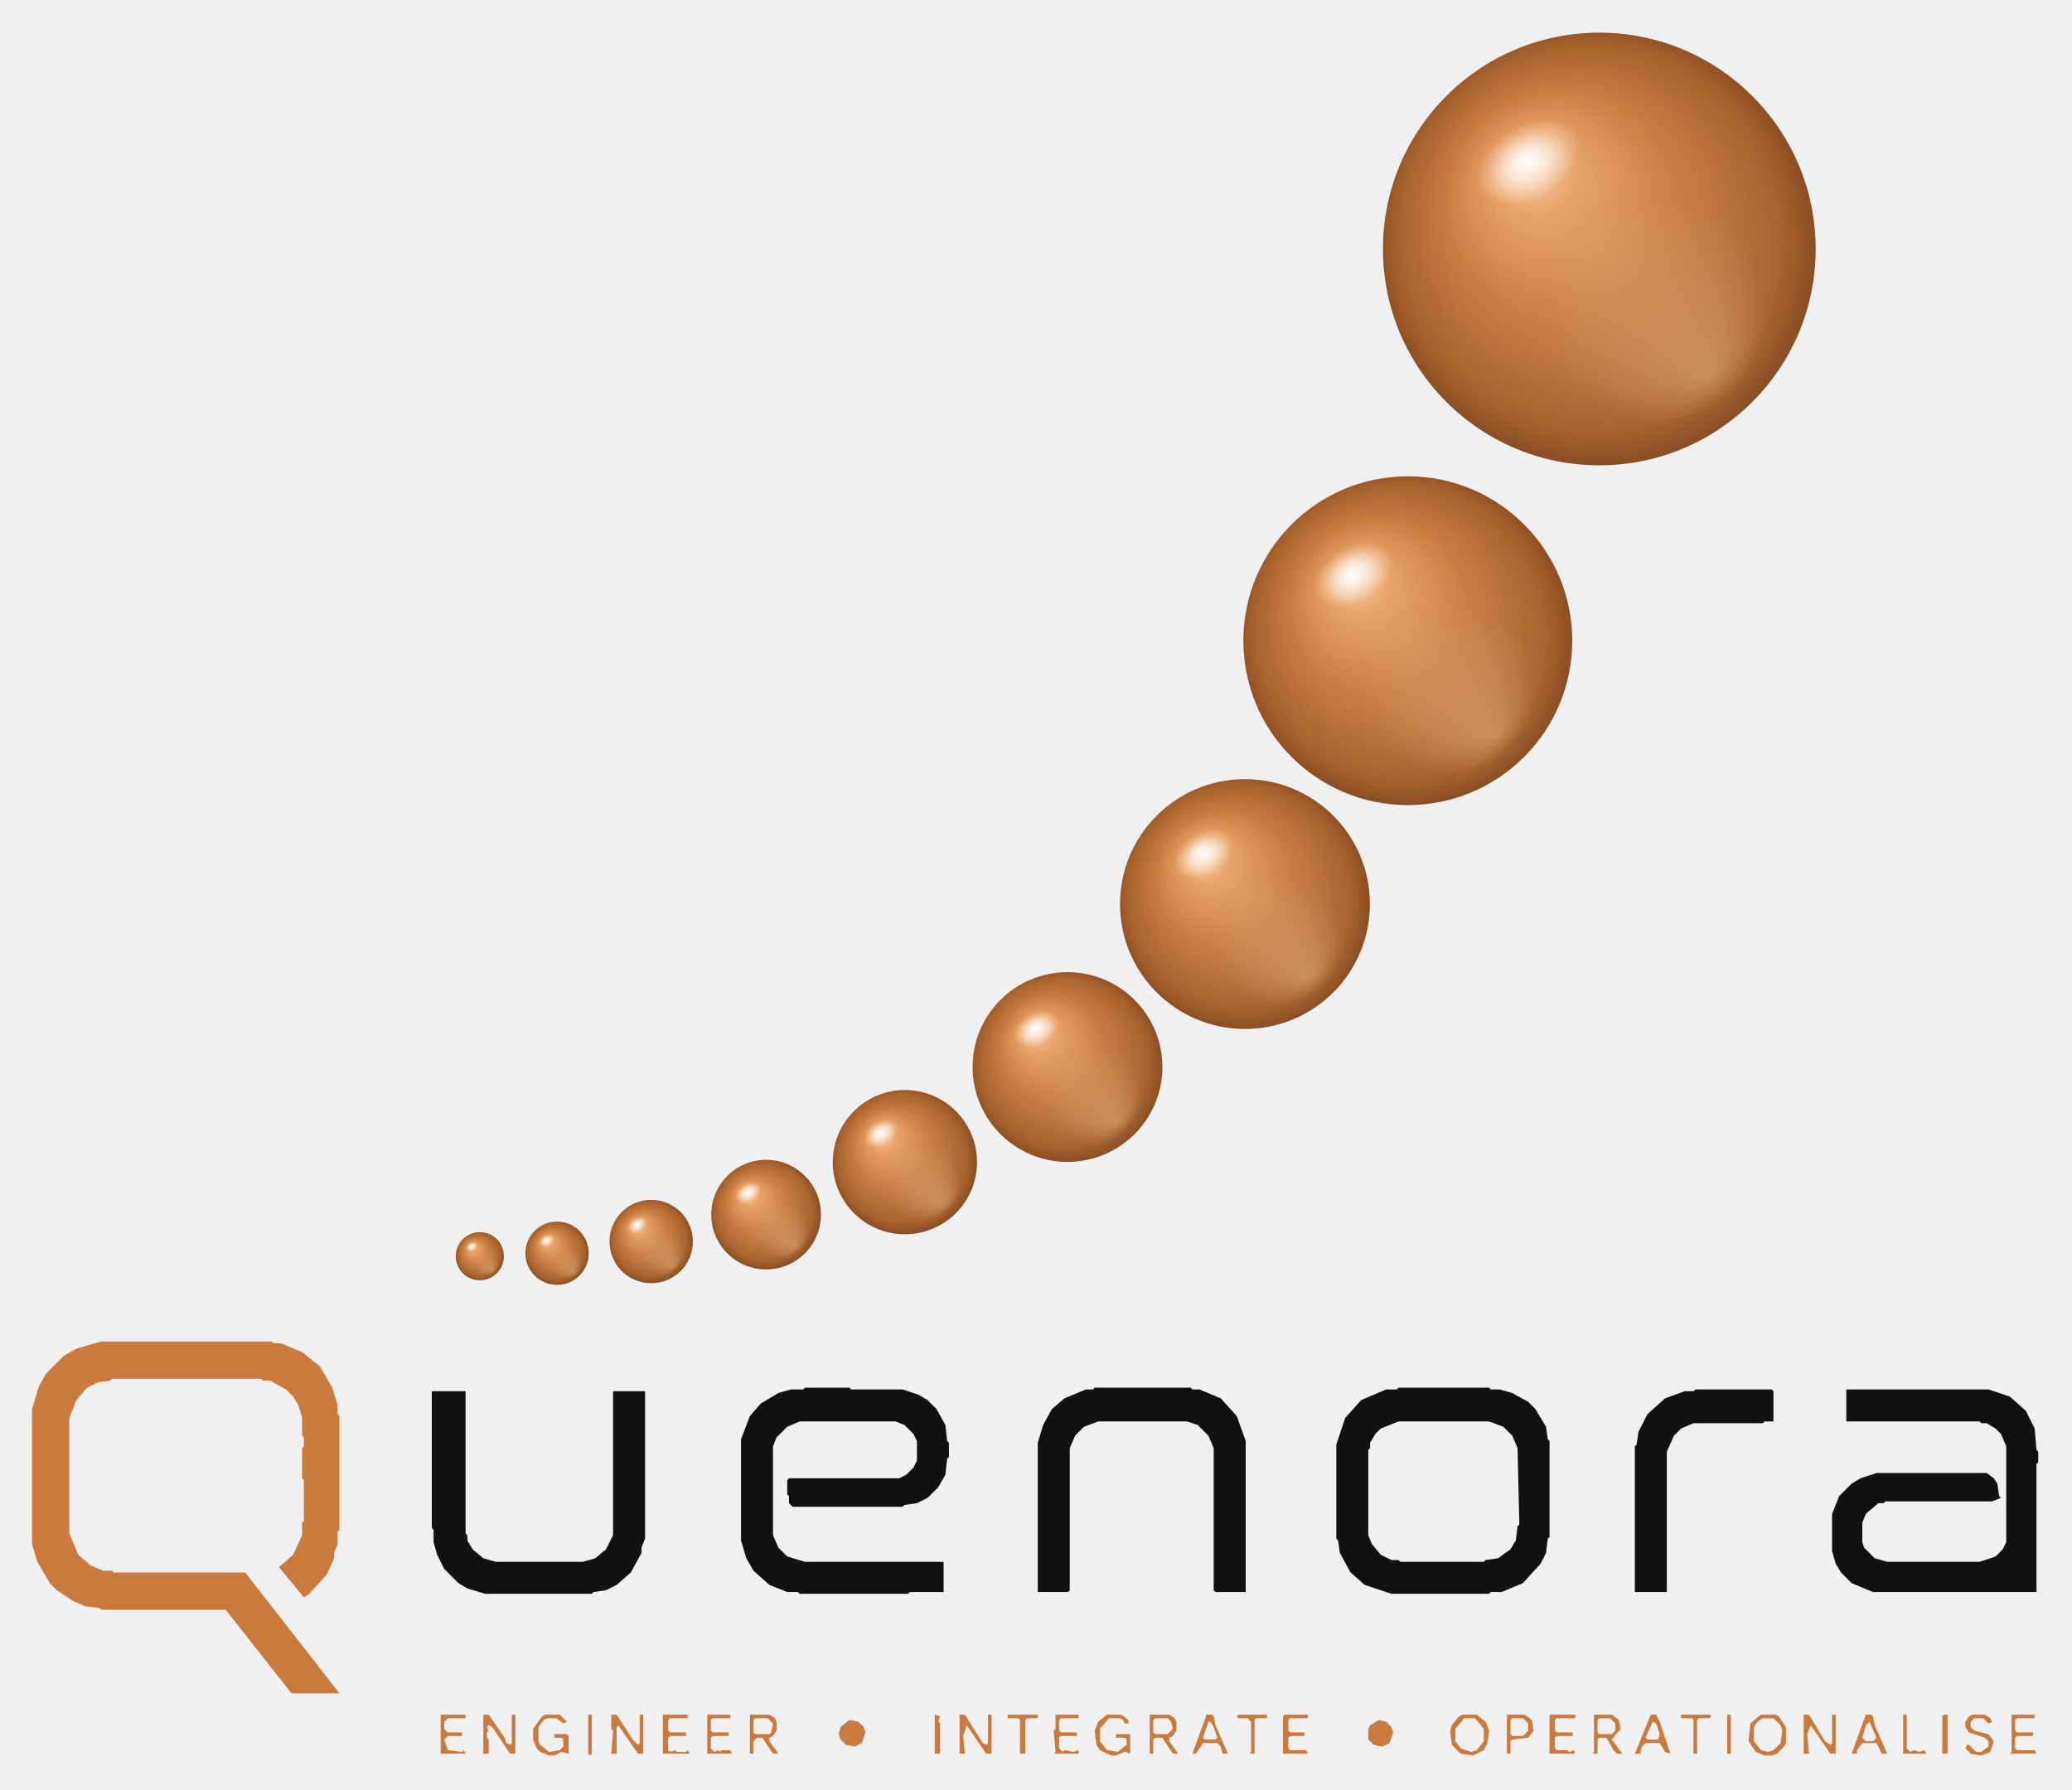
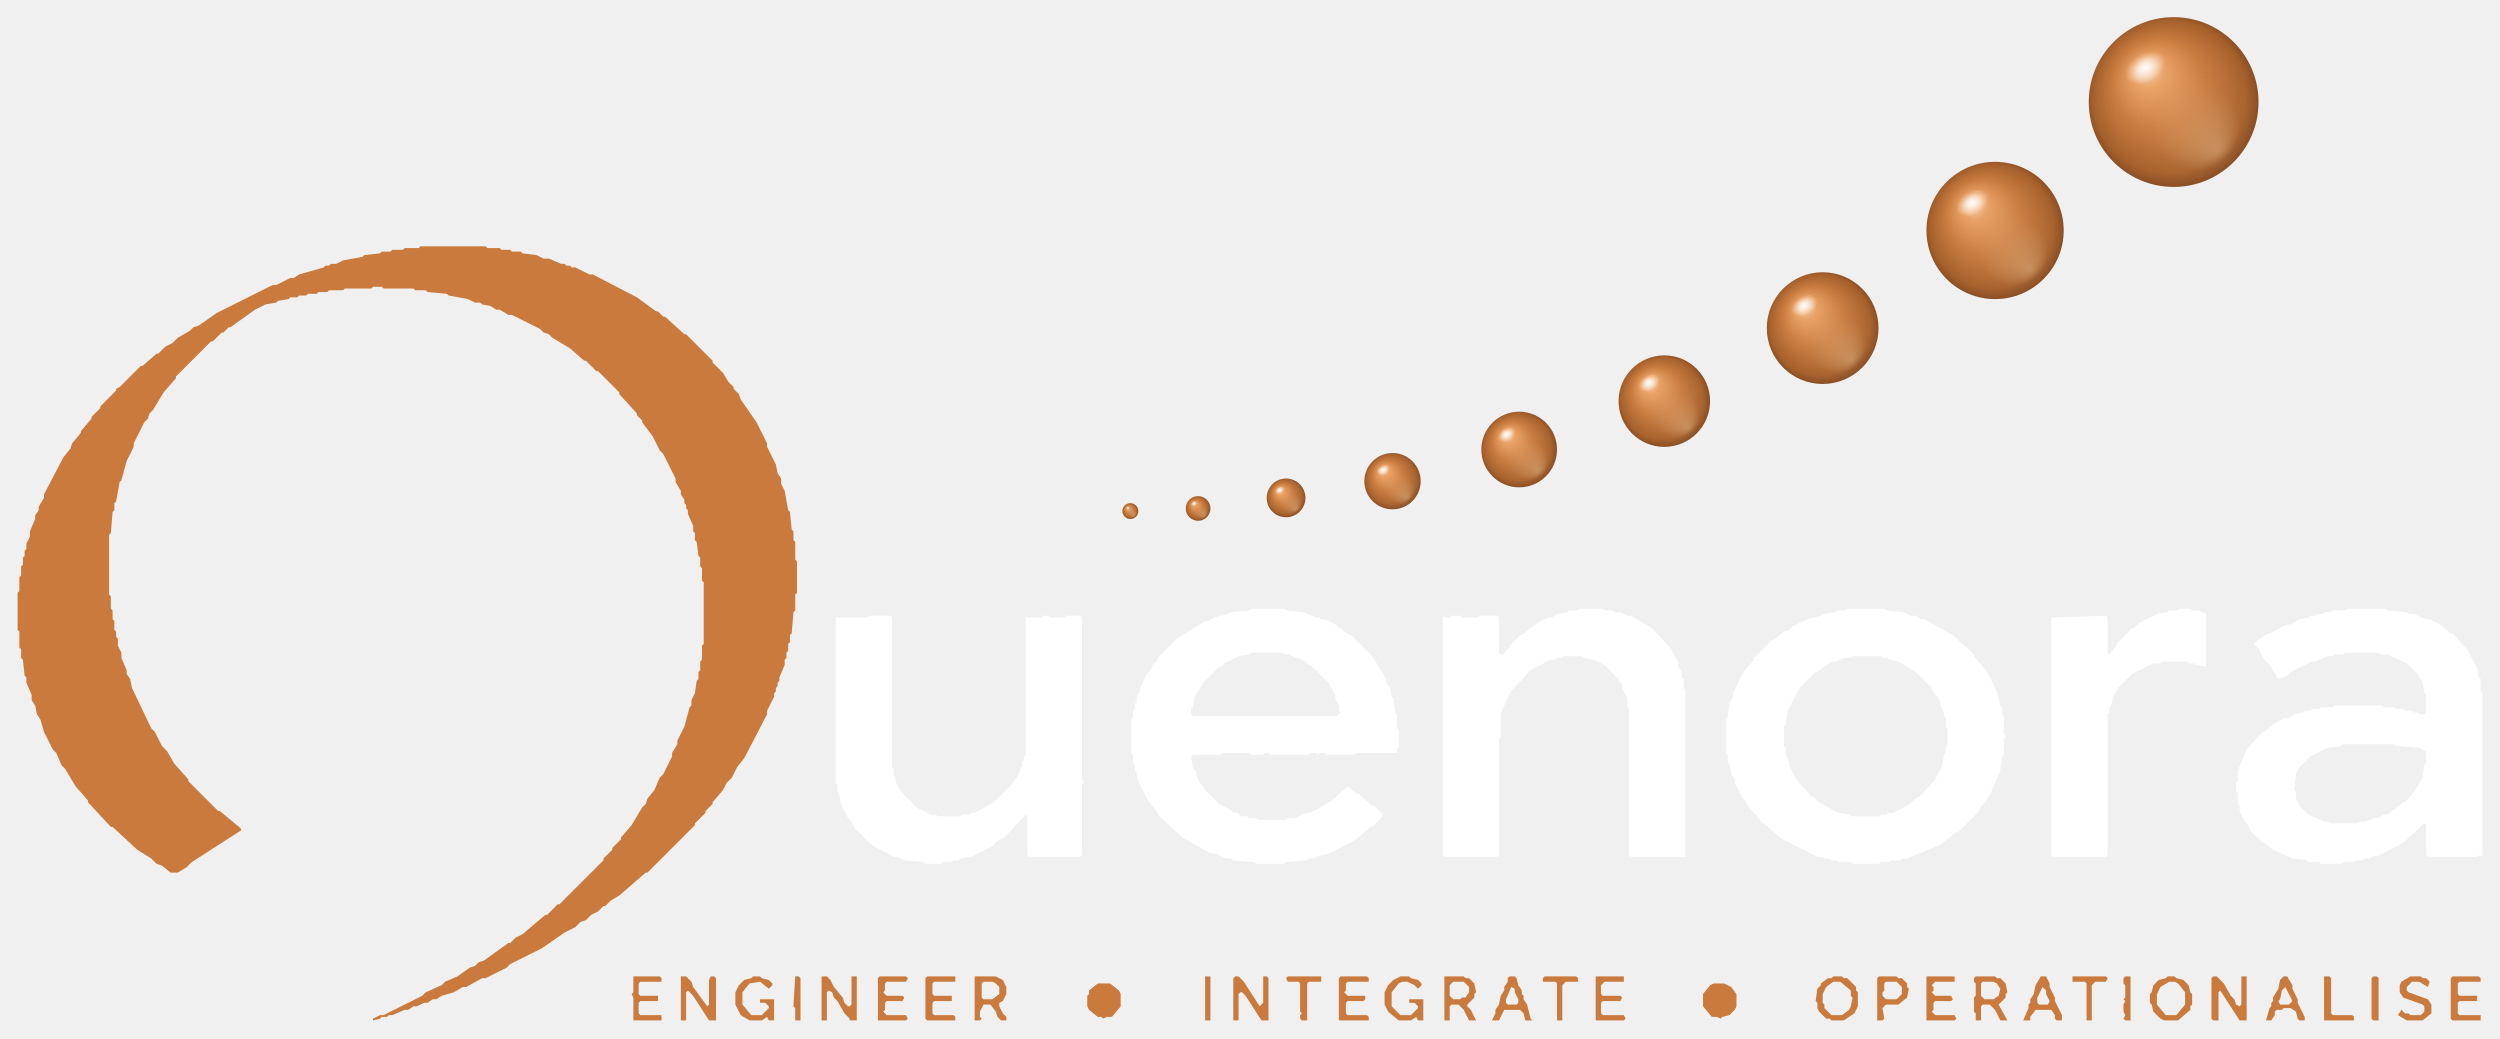
- <svg xmlns="http://www.w3.org/2000/svg" viewBox="0 -333 1166 1007" role="img" aria-label="Quenora logo">
+ <svg xmlns="http://www.w3.org/2000/svg" viewBox="8 9 1421 590" role="img" aria-label="Quenora">
  <defs>
-     <radialGradient id="qa112b" cx="0.5" cy="0.5" r="0.53" fx="0.32" fy="0.29">
+     <radialGradient id="b" cx="0.5" cy="0.5" r="0.53" fx="0.32" fy="0.29">
      <stop offset="0" stop-color="#F7DCC2" />
      <stop offset="0.18" stop-color="#E9A063" />
      <stop offset="0.50" stop-color="#C97A3C" />
      <stop offset="0.85" stop-color="#A55F2A" />
      <stop offset="1" stop-color="#7E4620" />
    </radialGradient>
-     <radialGradient id="qa112r" cx="0.5" cy="0.5" r="0.52" fx="0.76" fy="0.79">
+     <radialGradient id="r" cx="0.5" cy="0.5" r="0.52" fx="0.76" fy="0.79">
      <stop offset="0" stop-color="#F2CDA4" stop-opacity="0.42" />
      <stop offset="0.5" stop-color="#F2CDA4" stop-opacity="0.06" />
      <stop offset="1" stop-color="#F2CDA4" stop-opacity="0" />
    </radialGradient>
-     <radialGradient id="qa112h" cx="0.5" cy="0.5" r="0.5">
+     <radialGradient id="h" cx="0.5" cy="0.5" r="0.5">
      <stop offset="0" stop-color="#FFFFFF" stop-opacity="0.92" />
      <stop offset="1" stop-color="#FFFFFF" stop-opacity="0" />
    </radialGradient>
  </defs>
-   <path d="M 1052 636 L 1056 645 L 1054 647 L 1050 647 L 1048 645 L 1050 638 ZM 930 636 L 932 637 L 934 643 L 933 646 L 927 646 L 926 645 ZM 680 636 L 681 636 L 683 639 L 685 645 L 684 646 L 678 646 L 677 645 ZM 992 634 L 998 634 L 1002 638 L 1003 641 L 1002 648 L 998 652 L 995 653 L 991 652 L 987 647 L 987 639 L 989 636 ZM 899 635 L 900 634 L 906 634 L 909 637 L 909 641 L 907 643 L 900 643 L 899 642 ZM 850 635 L 851 634 L 857 634 L 860 637 L 860 641 L 857 644 L 851 644 L 850 643 ZM 824 634 L 830 634 L 835 640 L 835 647 L 831 652 L 828 653 L 822 651 L 819 647 L 819 640 ZM 776 635 L 771 638 L 770 640 L 770 646 L 773 649 L 778 650 L 782 648 L 784 642 L 783 639 L 780 636 ZM 649 635 L 650 634 L 657 634 L 659 636 L 660 640 L 657 643 L 650 643 L 649 642 ZM 478 635 L 473 639 L 472 643 L 473 646 L 476 649 L 481 650 L 485 648 L 487 642 L 486 639 L 483 636 ZM 424 635 L 425 634 L 432 634 L 435 637 L 434 642 L 433 643 L 425 643 L 424 642 ZM 1132 632 L 1132 653 L 1131 654 L 1146 654 L 1145 652 L 1135 652 L 1134 651 L 1134 645 L 1135 644 L 1144 644 L 1144 642 L 1135 642 L 1134 641 L 1134 635 L 1135 634 L 1145 634 L 1145 632 ZM 1110 632 L 1108 633 L 1106 636 L 1106 639 L 1108 642 L 1117 645 L 1119 647 L 1119 650 L 1115 653 L 1112 653 L 1108 649 L 1107 649 L 1106 651 L 1109 654 L 1115 655 L 1120 653 L 1122 647 L 1119 643 L 1111 641 L 1109 639 L 1109 636 L 1111 634 L 1116 634 L 1119 637 L 1121 636 L 1120 634 L 1117 632 ZM 1094 632 L 1093 633 L 1093 654 L 1096 654 L 1096 632 ZM 1071 632 L 1071 654 L 1084 654 L 1083 652 L 1080 653 L 1077 652 L 1075 653 L 1073 651 L 1073 632 ZM 1050 632 L 1042 654 L 1045 654 L 1045 652 L 1048 648 L 1056 648 L 1059 654 L 1062 654 L 1055 638 L 1054 633 L 1053 632 ZM 1015 632 L 1015 654 L 1018 654 L 1017 643 L 1019 638 L 1030 654 L 1033 654 L 1033 632 L 1031 632 L 1031 648 L 1030 649 L 1027 647 L 1018 632 ZM 991 632 L 985 637 L 984 647 L 988 653 L 993 655 L 997 655 L 1000 654 L 1004 650 L 1005 648 L 1005 639 L 1001 633 L 999 632 ZM 972 632 L 972 654 L 974 654 L 974 632 ZM 946 632 L 946 634 L 952 634 L 953 635 L 953 654 L 955 654 L 955 635 L 956 634 L 962 634 L 963 633 L 962 632 ZM 929 632 L 920 654 L 923 654 L 924 650 L 926 648 L 934 648 L 937 653 L 940 654 L 934 636 L 932 632 ZM 897 632 L 897 653 L 896 654 L 899 654 L 899 646 L 900 645 L 904 645 L 908 652 L 910 654 L 913 654 L 907 646 L 912 640 L 911 635 L 907 632 ZM 872 632 L 872 654 L 886 654 L 886 652 L 883 653 L 882 652 L 876 652 L 875 651 L 875 645 L 876 644 L 885 644 L 885 642 L 876 642 L 875 641 L 875 635 L 876 634 L 886 634 L 887 633 L 886 632 ZM 858 632 L 848 632 L 848 654 L 850 654 L 850 647 L 851 646 L 860 645 L 863 641 L 862 635 ZM 823 632 L 821 633 L 817 638 L 816 641 L 817 649 L 822 654 L 829 655 L 835 652 L 837 648 L 838 641 L 836 636 L 831 632 ZM 723 632 L 722 633 L 722 654 L 736 654 L 735 652 L 726 652 L 725 651 L 725 645 L 726 644 L 734 644 L 734 642 L 726 642 L 725 641 L 725 635 L 726 634 L 736 634 L 736 632 ZM 697 632 L 696 633 L 697 634 L 702 634 L 704 636 L 704 653 L 703 654 L 706 654 L 706 635 L 707 634 L 713 634 L 713 632 ZM 679 632 L 671 654 L 673 654 L 677 648 L 685 648 L 687 650 L 688 654 L 691 654 L 684 638 L 683 633 L 682 632 ZM 647 632 L 647 654 L 649 654 L 649 646 L 650 645 L 654 645 L 660 654 L 663 654 L 658 647 L 658 645 L 660 644 L 662 641 L 662 636 L 661 634 L 658 632 ZM 618 636 L 616 641 L 617 649 L 619 652 L 625 655 L 628 655 L 633 653 L 636 654 L 636 643 L 628 643 L 628 645 L 633 645 L 634 646 L 634 649 L 629 653 L 623 652 L 619 647 L 619 640 L 624 634 L 630 634 L 632 635 L 633 637 L 635 637 L 635 635 L 631 632 L 623 632 ZM 594 632 L 594 640 L 593 641 L 594 653 L 593 654 L 607 654 L 607 652 L 604 653 L 599 652 L 598 653 L 596 651 L 596 645 L 597 644 L 606 644 L 606 642 L 597 642 L 596 641 L 596 635 L 597 634 L 607 634 L 607 632 ZM 567 632 L 567 634 L 573 634 L 574 635 L 574 654 L 577 654 L 577 635 L 578 634 L 584 634 L 584 632 ZM 540 632 L 540 654 L 543 654 L 542 644 L 544 638 L 555 654 L 558 654 L 558 632 L 556 632 L 556 648 L 555 649 L 553 648 L 543 632 ZM 526 632 L 526 654 L 529 654 L 529 637 L 528 636 L 529 633 ZM 422 632 L 422 654 L 424 654 L 424 647 L 426 645 L 429 645 L 435 654 L 438 654 L 433 647 L 433 645 L 435 644 L 437 641 L 437 636 L 436 634 L 433 632 ZM 398 632 L 398 654 L 412 654 L 411 652 L 406 652 L 405 653 L 404 652 L 402 653 L 400 651 L 400 645 L 401 644 L 410 644 L 410 642 L 401 642 L 400 641 L 400 635 L 401 634 L 411 634 L 411 632 ZM 373 632 L 373 654 L 388 654 L 387 652 L 386 653 L 381 653 L 380 652 L 377 653 L 376 652 L 376 645 L 377 644 L 386 644 L 386 642 L 377 642 L 376 641 L 376 635 L 377 634 L 387 634 L 387 632 ZM 344 632 L 344 640 L 345 641 L 344 654 L 347 654 L 347 639 L 348 638 L 359 654 L 362 654 L 362 632 L 360 632 L 360 648 L 359 649 L 356 646 L 347 632 ZM 333 632 L 331 632 L 331 654 L 332 655 L 333 654 ZM 305 633 L 300 640 L 300 646 L 302 651 L 304 653 L 309 655 L 312 655 L 316 653 L 320 654 L 320 644 L 319 643 L 312 643 L 312 645 L 316 645 L 317 646 L 317 650 L 315 652 L 309 653 L 304 649 L 303 647 L 303 639 L 306 635 L 308 634 L 313 634 L 317 637 L 319 636 L 315 632 L 307 632 ZM 272 632 L 272 654 L 275 654 L 275 646 L 274 645 L 274 642 L 275 641 L 274 639 L 275 638 L 277 639 L 287 654 L 290 654 L 290 632 L 288 632 L 288 648 L 287 649 L 285 648 L 284 645 L 275 632 ZM 248 632 L 248 654 L 262 654 L 261 652 L 260 653 L 252 652 L 250 646 L 252 644 L 260 644 L 260 642 L 252 642 L 250 640 L 250 636 L 252 634 L 262 634 L 262 632 ZM 36 430 L 26 440 L 22 447 L 18 460 L 18 536 L 21 546 L 28 558 L 32 562 L 41 568 L 48 571 L 56 572 L 57 573 L 127 573 L 164 620 L 191 620 L 138 552 L 64 552 L 63 551 L 58 551 L 51 548 L 44 542 L 39 530 L 39 465 L 43 455 L 49 448 L 55 445 L 62 444 L 63 443 L 147 443 L 148 444 L 152 444 L 161 449 L 165 453 L 168 458 L 170 465 L 170 475 L 171 476 L 171 481 L 170 482 L 170 499 L 171 500 L 171 523 L 170 524 L 170 531 L 165 542 L 157 549 L 171 566 L 174 564 L 184 553 L 188 544 L 188 541 L 190 536 L 190 529 L 191 528 L 191 464 L 190 463 L 190 458 L 187 448 L 180 436 L 170 428 L 158 423 L 154 423 L 153 422 L 57 422 L 43 426 Z" fill="#C97A3C" fill-rule="evenodd" />
-   <path d="M 774 474 L 777 471 L 787 467 L 838 467 L 846 470 L 851 475 L 854 482 L 855 525 L 854 526 L 853 534 L 850 539 L 843 544 L 836 545 L 835 546 L 788 546 L 787 545 L 783 545 L 777 542 L 772 536 L 770 531 L 770 483 L 771 482 L 771 479 Z M 243 450 L 243 527 L 244 528 L 244 535 L 246 542 L 250 550 L 258 558 L 263 561 L 273 564 L 333 564 L 334 563 L 341 562 L 347 559 L 355 552 L 361 541 L 361 538 L 363 533 L 363 450 L 345 450 L 345 531 L 341 539 L 335 544 L 328 546 L 279 546 L 272 544 L 266 539 L 263 534 L 263 531 L 262 530 L 262 450 Z M 1039 449 L 1039 467 L 1114 467 L 1115 468 L 1118 468 L 1123 471 L 1126 474 L 1129 481 L 1129 535 L 1127 539 L 1123 543 L 1114 546 L 1062 546 L 1055 544 L 1049 538 L 1048 535 L 1048 524 L 1050 519 L 1057 513 L 1060 513 L 1061 512 L 1121 512 L 1126 510 L 1125 509 L 1124 502 L 1122 499 L 1118 496 L 1056 496 L 1047 499 L 1042 502 L 1035 509 L 1031 519 L 1031 540 L 1033 547 L 1036 552 L 1042 558 L 1054 563 L 1146 563 L 1146 491 L 1147 490 L 1147 484 L 1146 483 L 1145 471 L 1140 461 L 1131 453 L 1119 449 Z M 997 449 L 954 449 L 953 450 L 948 450 L 937 454 L 927 463 L 922 473 L 921 480 L 920 481 L 920 563 L 938 563 L 938 484 L 942 475 L 946 471 L 953 468 L 992 468 L 993 467 L 998 467 L 998 450 Z M 766 455 L 757 465 L 752 480 L 752 533 L 753 534 L 754 541 L 760 552 L 768 559 L 783 564 L 838 564 L 839 563 L 845 563 L 857 558 L 867 547 L 870 541 L 871 533 L 872 532 L 872 478 L 871 477 L 870 470 L 864 460 L 860 456 L 851 451 L 844 449 L 839 449 L 838 448 L 787 448 L 786 449 L 780 449 Z M 592 460 L 587 469 L 584 479 L 584 563 L 601 563 L 602 562 L 602 482 L 605 475 L 610 470 L 618 467 L 668 467 L 674 469 L 680 475 L 683 482 L 683 562 L 684 563 L 701 563 L 701 478 L 696 464 L 687 454 L 675 449 L 671 449 L 670 448 L 616 448 L 615 449 L 611 449 L 599 454 Z M 428 457 L 422 464 L 417 477 L 417 534 L 420 544 L 424 551 L 433 559 L 443 563 L 449 563 L 450 564 L 511 564 L 512 563 L 531 563 L 531 546 L 453 546 L 443 543 L 438 538 L 435 531 L 435 481 L 437 476 L 443 470 L 450 467 L 504 467 L 509 469 L 514 474 L 516 478 L 516 489 L 514 493 L 510 497 L 506 499 L 444 499 L 443 500 L 443 508 L 444 509 L 444 513 L 446 515 L 508 515 L 509 514 L 516 513 L 522 510 L 528 504 L 532 497 L 533 488 L 534 487 L 534 479 L 533 478 L 532 469 L 527 460 L 522 455 L 517 452 L 508 449 L 479 449 L 478 448 L 453 448 L 452 449 L 445 449 L 438 451 Z" fill="#111111" fill-rule="evenodd" />
+   <path d="M 304 152 L 299 152 L 298 151 L 293 151 L 292 150 L 285 150 L 284 149 L 247 149 L 246 150 L 238 150 L 237 151 L 231 151 L 230 152 L 225 152 L 224 153 L 215 154 L 214 155 L 203 157 L 199 159 L 196 159 L 195 160 L 193 160 L 192 161 L 178 165 L 175 167 L 173 167 L 165 171 L 163 171 L 131 187 L 121 194 L 118 195 L 116 197 L 109 201 L 106 204 L 102 206 L 98 210 L 97 210 L 89 217 L 88 217 L 76 229 L 74 230 L 74 231 L 65 240 L 65 241 L 60 246 L 60 247 L 54 254 L 54 255 L 49 261 L 48 264 L 44 269 L 33 290 L 33 292 L 30 297 L 30 299 L 28 302 L 28 304 L 25 311 L 25 314 L 23 318 L 23 321 L 22 322 L 22 325 L 21 326 L 21 330 L 20 331 L 20 336 L 19 337 L 19 345 L 18 346 L 18 367 L 19 368 L 19 377 L 20 378 L 20 383 L 21 384 L 22 393 L 23 394 L 23 397 L 26 404 L 26 407 L 28 410 L 29 415 L 31 418 L 33 425 L 38 435 L 40 437 L 43 444 L 45 446 L 51 456 L 58 464 L 58 465 L 71 479 L 72 479 L 86 492 L 94 497 L 97 500 L 100 501 L 105 505 L 109 505 L 114 502 L 117 499 L 145 481 L 145 480 L 133 470 L 132 470 L 115 453 L 115 452 L 107 443 L 103 436 L 100 433 L 96 425 L 94 423 L 83 400 L 82 395 L 80 392 L 80 390 L 77 383 L 77 380 L 75 376 L 75 372 L 74 371 L 74 368 L 73 367 L 73 362 L 72 361 L 72 356 L 71 355 L 71 348 L 70 347 L 70 313 L 71 312 L 72 300 L 73 299 L 73 295 L 74 294 L 76 283 L 77 282 L 80 271 L 84 263 L 84 261 L 90 249 L 92 247 L 93 244 L 95 242 L 101 232 L 108 224 L 108 223 L 128 203 L 129 203 L 134 198 L 135 198 L 138 195 L 139 195 L 153 185 L 159 182 L 165 181 L 166 180 L 172 179 L 173 178 L 177 178 L 178 177 L 182 177 L 183 176 L 188 176 L 189 175 L 194 175 L 195 174 L 203 174 L 204 173 L 219 173 L 220 172 L 225 172 L 226 173 L 243 173 L 244 174 L 250 174 L 251 175 L 262 176 L 263 177 L 274 179 L 278 181 L 281 181 L 282 182 L 287 183 L 290 185 L 292 185 L 297 188 L 299 188 L 315 196 L 317 198 L 320 199 L 322 201 L 332 207 L 340 214 L 341 214 L 347 220 L 348 220 L 360 232 L 360 233 L 370 244 L 370 245 L 373 248 L 373 249 L 379 257 L 383 265 L 385 267 L 392 281 L 392 283 L 395 288 L 395 290 L 397 293 L 397 295 L 398 296 L 398 298 L 399 299 L 399 301 L 402 308 L 402 311 L 403 312 L 403 316 L 404 317 L 405 325 L 406 326 L 406 331 L 407 332 L 407 339 L 408 340 L 408 375 L 407 376 L 407 384 L 406 385 L 406 390 L 405 391 L 405 395 L 404 396 L 403 403 L 401 407 L 401 410 L 400 411 L 397 422 L 393 430 L 393 432 L 390 437 L 390 439 L 385 449 L 383 451 L 380 458 L 376 463 L 375 466 L 373 468 L 367 478 L 361 485 L 361 486 L 356 491 L 356 492 L 351 497 L 351 498 L 326 523 L 325 523 L 319 529 L 318 529 L 305 540 L 301 542 L 298 545 L 297 545 L 283 555 L 280 556 L 278 558 L 275 559 L 268 564 L 261 567 L 259 569 L 250 573 L 248 575 L 226 586 L 224 586 L 220 588 L 220 589 L 224 588 L 225 587 L 228 587 L 229 586 L 231 586 L 238 583 L 240 583 L 243 581 L 245 581 L 249 579 L 251 579 L 254 577 L 256 577 L 259 575 L 266 573 L 271 570 L 273 570 L 282 565 L 284 565 L 296 559 L 298 557 L 316 548 L 329 539 L 335 536 L 338 533 L 341 532 L 344 529 L 348 527 L 351 524 L 352 524 L 355 521 L 360 518 L 375 505 L 376 505 L 403 478 L 403 477 L 409 471 L 409 470 L 413 466 L 413 465 L 419 458 L 421 454 L 424 451 L 427 445 L 431 440 L 444 415 L 444 413 L 448 405 L 448 403 L 449 402 L 449 400 L 450 399 L 450 397 L 451 396 L 451 394 L 454 387 L 454 384 L 455 383 L 455 380 L 456 379 L 456 375 L 457 374 L 457 370 L 458 369 L 459 357 L 460 356 L 460 347 L 461 346 L 461 328 L 460 327 L 460 317 L 459 316 L 459 311 L 458 310 L 457 300 L 456 299 L 454 288 L 452 284 L 452 281 L 450 278 L 449 273 L 444 263 L 444 261 L 438 249 L 429 236 L 428 233 L 425 230 L 425 229 L 422 226 L 419 221 L 413 215 L 413 214 L 398 199 L 397 199 L 386 189 L 385 189 L 382 186 L 381 186 L 370 178 L 345 165 L 343 165 L 335 161 L 333 161 L 332 160 L 330 160 L 329 159 L 327 159 L 320 156 L 317 156 L 313 154 L 305 153 Z " fill="#C97A3C" fill-rule="evenodd" />
+   <path d="M 1307 570 L 1311 578 L 1309 580 L 1304 580 L 1303 578 L 1304 577 L 1305 572 Z M 1169 570 L 1171 572 L 1171 574 L 1173 578 L 1172 580 L 1167 580 L 1166 579 L 1166 576 Z M 867 570 L 869 571 L 869 573 L 871 577 L 871 579 L 870 580 L 865 580 L 864 579 L 864 577 Z M 1241 567 L 1244 567 L 1246 568 L 1250 573 L 1250 580 L 1245 586 L 1239 586 L 1234 580 L 1234 574 L 1236 570 Z M 1134 568 L 1135 567 L 1141 567 L 1143 568 L 1145 571 L 1144 575 L 1141 577 L 1136 577 L 1134 575 Z M 1079 568 L 1080 567 L 1086 567 L 1089 570 L 1089 574 L 1086 577 L 1080 577 L 1078 575 L 1078 573 L 1079 572 Z M 1050 567 L 1054 567 L 1060 572 L 1060 575 L 1061 576 L 1060 581 L 1059 583 L 1055 586 L 1049 586 L 1045 582 L 1045 580 L 1044 579 L 1044 574 L 1046 570 Z M 982 568 L 980 569 L 976 574 L 976 581 L 981 587 L 984 587 L 986 588 L 987 587 L 991 586 L 994 583 L 995 581 L 995 574 L 992 570 L 988 568 Z M 832 569 L 834 567 L 840 567 L 843 570 L 843 573 L 841 576 L 839 576 L 838 577 L 834 577 L 832 575 Z M 632 568 L 627 572 L 627 574 L 626 575 L 626 581 L 627 583 L 632 587 L 634 587 L 635 588 L 637 587 L 640 587 L 645 581 L 645 574 L 644 572 L 639 568 Z M 566 568 L 567 567 L 572 567 L 574 568 L 576 570 L 576 574 L 572 577 L 567 577 L 566 576 Z M 1402 564 L 1401 565 L 1401 588 L 1402 589 L 1418 589 L 1418 586 L 1406 586 L 1405 585 L 1405 579 L 1406 578 L 1416 578 L 1416 575 L 1406 575 L 1405 574 L 1405 568 L 1406 567 L 1418 567 L 1418 565 L 1417 564 Z M 1378 564 L 1373 567 L 1372 569 L 1372 573 L 1374 576 L 1385 580 L 1386 581 L 1386 584 L 1384 586 L 1378 586 L 1377 585 L 1375 585 L 1373 583 L 1371 586 L 1376 589 L 1385 589 L 1390 585 L 1390 580 L 1388 577 L 1377 573 L 1376 572 L 1376 570 L 1379 567 L 1383 567 L 1388 570 L 1389 567 L 1387 565 L 1385 565 L 1384 564 Z M 1357 564 L 1356 565 L 1356 588 L 1357 589 L 1360 589 L 1360 565 L 1359 564 Z M 1329 564 L 1329 589 L 1346 589 L 1346 587 L 1345 586 L 1334 586 L 1333 585 L 1333 565 L 1332 564 Z M 1306 564 L 1304 566 L 1303 571 L 1300 576 L 1300 578 L 1299 579 L 1299 581 L 1298 582 L 1296 589 L 1299 589 L 1301 586 L 1301 584 L 1302 583 L 1305 583 L 1306 582 L 1310 582 L 1313 584 L 1314 588 L 1315 589 L 1318 589 L 1318 587 L 1314 579 L 1314 577 L 1311 571 L 1311 569 L 1308 564 Z M 1266 564 L 1265 565 L 1265 588 L 1266 589 L 1269 589 L 1269 573 L 1270 572 L 1281 589 L 1285 589 L 1285 564 L 1282 564 L 1282 580 L 1281 581 L 1279 580 L 1278 577 L 1276 575 L 1272 568 L 1268 564 Z M 1240 564 L 1239 565 L 1235 566 L 1232 569 L 1231 573 L 1230 574 L 1230 579 L 1231 580 L 1232 584 L 1236 588 L 1238 589 L 1246 589 L 1253 583 L 1253 581 L 1254 580 L 1254 574 L 1253 573 L 1252 569 L 1249 566 L 1245 565 L 1244 564 Z M 1216 564 L 1215 565 L 1215 568 L 1216 569 L 1216 576 L 1215 577 L 1216 578 L 1215 580 L 1215 584 L 1216 586 L 1215 588 L 1216 589 L 1219 589 L 1219 564 Z M 1186 564 L 1186 567 L 1193 567 L 1194 568 L 1194 589 L 1197 589 L 1197 569 L 1199 567 L 1205 567 L 1206 565 L 1205 564 Z M 1168 564 L 1165 569 L 1164 574 L 1162 577 L 1162 579 L 1161 580 L 1161 582 L 1158 589 L 1162 589 L 1162 587 L 1165 583 L 1174 583 L 1176 586 L 1176 588 L 1177 589 L 1180 589 L 1180 586 L 1176 578 L 1176 576 L 1173 570 L 1173 568 L 1171 564 Z M 1131 564 L 1130 565 L 1130 567 L 1131 568 L 1131 575 L 1130 576 L 1130 584 L 1131 585 L 1131 589 L 1134 589 L 1134 581 L 1135 580 L 1139 580 L 1142 583 L 1145 589 L 1149 589 L 1144 580 L 1148 576 L 1148 574 L 1149 573 L 1148 568 L 1145 565 L 1143 565 L 1142 564 Z M 1103 564 L 1103 589 L 1119 589 L 1120 588 L 1119 586 L 1108 586 L 1106 584 L 1107 583 L 1107 579 L 1108 578 L 1117 578 L 1118 577 L 1117 575 L 1108 575 L 1106 573 L 1107 572 L 1107 570 L 1106 569 L 1108 567 L 1119 567 L 1119 564 Z M 1089 565 L 1087 565 L 1086 564 L 1076 564 L 1075 565 L 1075 589 L 1078 589 L 1079 588 L 1078 582 L 1080 580 L 1087 580 L 1092 576 L 1093 571 L 1092 570 L 1092 568 Z M 1050 564 L 1049 565 L 1047 565 L 1043 568 L 1043 569 L 1041 571 L 1040 578 L 1041 579 L 1041 582 L 1042 584 L 1046 588 L 1048 588 L 1049 589 L 1056 589 L 1062 585 L 1064 581 L 1064 573 L 1063 572 L 1063 570 L 1058 565 L 1056 565 L 1055 564 Z M 915 564 L 915 589 L 931 589 L 932 588 L 931 586 L 919 586 L 918 585 L 918 579 L 919 578 L 929 578 L 930 576 L 929 575 L 919 575 L 918 574 L 918 569 L 920 567 L 931 567 L 931 564 Z M 886 564 L 885 565 L 885 567 L 892 567 L 893 568 L 893 589 L 896 589 L 896 569 L 898 567 L 905 567 L 905 565 L 904 564 Z M 866 564 L 865 565 L 865 567 L 863 570 L 863 572 L 861 575 L 860 580 L 858 583 L 858 585 L 856 589 L 860 589 L 863 583 L 872 583 L 874 585 L 875 589 L 879 589 L 878 588 L 876 580 L 874 577 L 874 575 L 873 574 L 873 572 L 871 569 L 870 565 L 869 564 Z M 829 564 L 829 589 L 832 589 L 832 581 L 833 580 L 837 580 L 840 583 L 843 589 L 847 589 L 844 583 L 842 581 L 842 580 L 846 576 L 846 574 L 847 573 L 846 568 L 843 565 L 841 565 L 840 564 Z M 800 566 L 797 569 L 795 573 L 795 580 L 797 584 L 803 589 L 810 589 L 813 587 L 814 589 L 817 589 L 817 577 L 809 577 L 809 579 L 812 579 L 814 581 L 814 582 L 810 586 L 804 586 L 799 581 L 799 573 L 803 568 L 805 567 L 808 567 L 812 569 L 814 571 L 816 569 L 816 568 L 814 566 L 810 565 L 809 564 L 804 564 Z M 770 564 L 769 565 L 769 589 L 786 589 L 786 587 L 785 586 L 774 586 L 773 585 L 773 579 L 774 578 L 783 578 L 784 577 L 784 575 L 774 575 L 772 573 L 773 572 L 773 568 L 774 567 L 786 567 L 786 565 L 785 564 Z M 740 564 L 739 565 L 740 567 L 746 567 L 747 568 L 747 584 L 748 585 L 747 586 L 747 588 L 748 589 L 751 589 L 751 568 L 752 567 L 759 567 L 759 564 Z M 710 564 L 709 565 L 709 589 L 712 589 L 712 574 L 713 573 L 714 573 L 716 575 L 725 589 L 729 589 L 729 565 L 728 564 L 726 564 L 726 579 L 724 581 L 715 567 L 712 564 Z M 693 564 L 693 589 L 696 589 L 696 564 Z M 562 564 L 562 589 L 565 589 L 566 588 L 565 587 L 565 584 L 567 580 L 571 580 L 574 584 L 575 587 L 577 589 L 580 589 L 580 587 L 578 585 L 576 581 L 576 579 L 578 578 L 580 574 L 580 570 L 578 566 L 574 564 Z M 535 564 L 534 565 L 534 588 L 535 589 L 551 589 L 551 587 L 550 586 L 539 586 L 538 585 L 538 579 L 539 578 L 549 578 L 549 575 L 539 575 L 538 574 L 538 568 L 539 567 L 551 567 L 551 564 Z M 508 564 L 507 565 L 507 589 L 523 589 L 524 588 L 523 586 L 512 586 L 510 584 L 511 583 L 511 579 L 512 578 L 521 578 L 522 576 L 521 575 L 512 575 L 510 573 L 511 572 L 511 568 L 512 567 L 523 567 L 524 565 L 523 564 Z M 475 564 L 475 589 L 478 589 L 478 573 L 479 572 L 481 573 L 482 576 L 484 578 L 488 585 L 491 588 L 491 589 L 495 589 L 495 564 L 492 564 L 492 580 L 491 581 L 490 581 L 488 579 L 487 576 L 482 570 L 480 566 L 478 564 Z M 460 564 L 459 581 L 460 582 L 460 589 L 463 589 L 463 565 L 462 564 Z M 431 566 L 428 569 L 426 573 L 426 580 L 429 586 L 434 589 L 441 589 L 444 587 L 445 589 L 448 589 L 448 577 L 440 577 L 440 579 L 443 579 L 445 581 L 445 582 L 441 586 L 435 586 L 430 580 L 430 573 L 434 568 L 440 567 L 445 571 L 447 569 L 447 568 L 445 566 L 441 565 L 440 564 L 436 564 L 435 565 Z M 395 564 L 395 589 L 398 589 L 398 573 L 399 572 L 402 575 L 411 589 L 415 589 L 415 565 L 414 564 L 412 564 L 411 566 L 411 580 L 410 581 L 402 570 L 401 567 L 398 564 Z M 368 564 L 368 573 L 367 574 L 368 576 L 368 589 L 384 589 L 384 586 L 372 586 L 371 585 L 371 579 L 372 578 L 382 578 L 382 575 L 372 575 L 371 574 L 371 568 L 372 567 L 384 567 L 384 565 L 383 564 Z " fill="#C97A3C" fill-rule="evenodd" />
+   <path d="M 1312 458 L 1313 449 L 1315 445 L 1321 439 L 1331 434 L 1339 433 L 1340 432 L 1369 432 L 1370 433 L 1383 434 L 1387 436 L 1387 443 L 1386 444 L 1385 451 L 1381 458 L 1375 465 L 1374 465 L 1365 472 L 1363 472 L 1360 474 L 1357 474 L 1356 475 L 1354 475 L 1353 476 L 1349 476 L 1348 477 L 1333 477 L 1332 476 L 1329 476 L 1320 472 L 1315 467 L 1313 463 L 1313 459 Z M 1061 382 L 1077 382 L 1078 383 L 1081 383 L 1082 384 L 1087 385 L 1097 391 L 1106 400 L 1106 401 L 1110 406 L 1112 413 L 1113 414 L 1113 416 L 1114 417 L 1114 422 L 1115 423 L 1115 432 L 1114 433 L 1114 437 L 1113 438 L 1112 444 L 1108 452 L 1099 462 L 1098 462 L 1092 467 L 1084 471 L 1081 471 L 1080 472 L 1077 472 L 1076 473 L 1060 473 L 1059 472 L 1053 471 L 1042 465 L 1039 462 L 1038 462 L 1029 452 L 1025 444 L 1025 442 L 1023 438 L 1023 434 L 1022 433 L 1022 422 L 1023 421 L 1024 413 L 1031 400 L 1040 391 L 1041 391 L 1046 387 L 1050 385 L 1052 385 L 1056 383 L 1060 383 Z M 685 412 L 686 411 L 687 405 L 692 397 L 701 388 L 702 388 L 704 386 L 712 382 L 718 381 L 719 380 L 737 380 L 738 381 L 741 381 L 744 383 L 746 383 L 750 385 L 752 387 L 753 387 L 763 397 L 767 404 L 767 406 L 769 410 L 769 413 L 770 414 L 768 416 L 686 416 L 685 415 Z M 483 360 L 483 454 L 484 455 L 484 459 L 485 460 L 486 466 L 490 474 L 492 476 L 494 480 L 503 489 L 516 496 L 518 496 L 522 498 L 533 499 L 534 500 L 543 500 L 544 499 L 549 499 L 550 498 L 553 498 L 554 497 L 560 496 L 572 490 L 575 487 L 579 485 L 591 472 L 592 473 L 592 495 L 593 496 L 622 496 L 623 495 L 623 455 L 624 453 L 623 452 L 623 360 L 622 359 L 614 359 L 613 360 L 605 360 L 604 359 L 601 359 L 600 360 L 591 360 L 591 438 L 590 439 L 590 441 L 589 442 L 589 444 L 586 451 L 584 453 L 584 454 L 573 465 L 562 471 L 560 471 L 559 472 L 555 472 L 554 473 L 541 473 L 540 472 L 537 472 L 529 468 L 520 459 L 517 453 L 517 451 L 516 450 L 516 446 L 515 445 L 515 360 L 514 359 L 502 359 L 501 360 Z M 1289 375 L 1292 378 L 1295 384 L 1298 387 L 1303 395 L 1308 393 L 1310 391 L 1322 385 L 1324 385 L 1331 382 L 1334 382 L 1335 381 L 1340 381 L 1341 380 L 1360 380 L 1361 381 L 1365 381 L 1376 386 L 1382 392 L 1385 397 L 1386 403 L 1387 404 L 1387 414 L 1386 415 L 1383 415 L 1382 414 L 1380 414 L 1379 413 L 1375 413 L 1374 412 L 1370 412 L 1369 411 L 1363 411 L 1362 410 L 1335 410 L 1334 411 L 1327 411 L 1326 412 L 1322 412 L 1321 413 L 1318 413 L 1317 414 L 1312 415 L 1309 417 L 1307 417 L 1301 420 L 1295 425 L 1294 425 L 1285 435 L 1280 447 L 1280 453 L 1279 454 L 1279 459 L 1280 460 L 1280 466 L 1281 467 L 1281 470 L 1284 476 L 1286 478 L 1287 481 L 1294 488 L 1295 488 L 1300 492 L 1311 497 L 1319 498 L 1320 499 L 1326 499 L 1327 500 L 1339 500 L 1340 499 L 1346 499 L 1347 498 L 1351 498 L 1352 497 L 1355 497 L 1356 496 L 1361 495 L 1374 488 L 1386 477 L 1387 478 L 1387 495 L 1388 496 L 1416 496 L 1417 495 L 1418 496 L 1419 495 L 1419 403 L 1418 402 L 1418 395 L 1417 394 L 1416 389 L 1411 379 L 1402 369 L 1401 369 L 1395 364 L 1389 361 L 1387 361 L 1380 358 L 1377 358 L 1376 357 L 1365 356 L 1364 355 L 1342 355 L 1341 356 L 1334 356 L 1333 357 L 1329 357 L 1328 358 L 1325 358 L 1324 359 L 1321 359 L 1320 360 L 1315 361 L 1310 364 L 1308 364 L 1294 371 Z M 1261 357 L 1259 357 L 1258 356 L 1254 356 L 1253 355 L 1247 355 L 1246 356 L 1241 356 L 1240 357 L 1234 358 L 1224 363 L 1221 366 L 1220 366 L 1211 375 L 1211 376 L 1207 381 L 1206 380 L 1206 360 L 1205 359 L 1174 360 L 1174 495 L 1175 496 L 1205 496 L 1206 495 L 1206 415 L 1207 414 L 1207 411 L 1208 410 L 1209 405 L 1212 400 L 1220 392 L 1232 386 L 1236 386 L 1237 385 L 1251 385 L 1252 386 L 1255 386 L 1256 387 L 1262 388 L 1262 358 Z M 1058 355 L 1057 356 L 1052 356 L 1051 357 L 1044 358 L 1043 359 L 1035 361 L 1027 365 L 1025 367 L 1022 368 L 1016 373 L 1015 373 L 1005 383 L 1005 384 L 999 391 L 993 403 L 993 405 L 991 409 L 990 417 L 989 418 L 989 437 L 990 438 L 990 442 L 991 443 L 992 449 L 994 452 L 994 454 L 998 462 L 1000 464 L 1002 468 L 1007 473 L 1007 474 L 1021 486 L 1041 496 L 1044 496 L 1045 497 L 1048 497 L 1049 498 L 1052 498 L 1053 499 L 1060 499 L 1061 500 L 1076 500 L 1077 499 L 1082 499 L 1083 498 L 1088 498 L 1089 497 L 1092 497 L 1111 489 L 1120 482 L 1121 482 L 1133 470 L 1133 469 L 1139 461 L 1145 447 L 1146 439 L 1147 438 L 1147 429 L 1148 428 L 1147 426 L 1147 416 L 1146 415 L 1146 411 L 1145 410 L 1143 402 L 1137 390 L 1130 382 L 1130 381 L 1118 370 L 1102 361 L 1100 361 L 1097 359 L 1094 359 L 1090 357 L 1080 356 L 1079 355 Z M 947 366 L 935 359 L 933 359 L 929 357 L 926 357 L 925 356 L 920 356 L 919 355 L 906 355 L 905 356 L 900 356 L 899 357 L 893 358 L 890 360 L 888 360 L 882 363 L 873 370 L 872 370 L 866 376 L 866 377 L 862 381 L 861 381 L 860 380 L 860 360 L 859 359 L 849 359 L 848 360 L 839 360 L 838 359 L 833 359 L 832 360 L 830 360 L 829 359 L 828 360 L 828 495 L 829 496 L 859 496 L 860 495 L 860 429 L 861 428 L 861 415 L 866 403 L 878 390 L 889 384 L 892 384 L 893 383 L 896 383 L 897 382 L 907 382 L 908 383 L 914 384 L 920 387 L 928 395 L 928 396 L 930 398 L 930 400 L 933 406 L 933 411 L 934 412 L 934 495 L 935 496 L 966 496 L 966 401 L 965 400 L 965 395 L 964 394 L 964 391 L 962 388 L 962 386 L 958 378 Z M 693 362 L 677 372 L 666 383 L 666 384 L 663 387 L 662 390 L 660 392 L 656 400 L 656 402 L 654 405 L 654 408 L 653 409 L 653 412 L 652 413 L 652 417 L 651 418 L 651 437 L 652 438 L 652 443 L 653 444 L 653 447 L 654 448 L 655 453 L 661 465 L 664 468 L 667 473 L 680 485 L 696 494 L 698 494 L 705 497 L 708 497 L 709 498 L 721 499 L 722 500 L 738 500 L 739 499 L 751 498 L 752 497 L 755 497 L 756 496 L 764 494 L 779 486 L 787 479 L 788 479 L 794 473 L 794 471 L 793 471 L 789 467 L 788 467 L 780 460 L 779 460 L 774 456 L 765 464 L 753 471 L 751 471 L 744 474 L 740 474 L 739 475 L 723 475 L 722 474 L 718 474 L 717 473 L 714 473 L 711 471 L 709 471 L 707 469 L 701 466 L 692 457 L 692 456 L 690 454 L 688 450 L 688 448 L 686 445 L 685 439 L 686 438 L 702 438 L 703 437 L 718 437 L 719 438 L 726 438 L 727 437 L 729 437 L 730 438 L 752 438 L 753 437 L 756 437 L 757 438 L 758 437 L 761 437 L 762 438 L 778 438 L 779 437 L 802 437 L 802 435 L 803 434 L 803 424 L 802 423 L 802 415 L 801 414 L 800 406 L 799 405 L 798 400 L 796 397 L 796 395 L 788 382 L 776 370 L 775 370 L 767 364 L 761 361 L 759 361 L 758 360 L 756 360 L 749 357 L 739 356 L 738 355 L 719 355 L 718 356 L 707 357 L 706 358 L 698 360 L 695 362 Z" fill="#FFFFFF" fill-rule="evenodd" />
  <g class="quenora-rise">
-     <circle cx="270.00" cy="374.00" r="13.53" fill="url(#qa112b)" />
-     <circle cx="270.00" cy="374.00" r="13.53" fill="url(#qa112r)" />
-     <ellipse cx="265.54" cy="368.58" rx="3.52" ry="2.30" transform="rotate(-31.5 265.54 368.58)" fill="url(#qa112h)" />
-     <circle cx="313.47" cy="372.33" r="17.81" fill="url(#qa112b)" />
-     <circle cx="313.47" cy="372.33" r="17.81" fill="url(#qa112r)" />
-     <ellipse cx="307.59" cy="365.19" rx="4.63" ry="3.03" transform="rotate(-31.5 307.59 365.19)" fill="url(#qa112h)" />
-     <circle cx="366.45" cy="365.75" r="23.45" fill="url(#qa112b)" />
-     <circle cx="366.45" cy="365.75" r="23.45" fill="url(#qa112r)" />
-     <ellipse cx="358.72" cy="356.35" rx="6.10" ry="3.99" transform="rotate(-31.5 358.72 356.35)" fill="url(#qa112h)" />
-     <circle cx="431.12" cy="350.60" r="30.84" fill="url(#qa112b)" />
-     <circle cx="431.12" cy="350.60" r="30.84" fill="url(#qa112r)" />
-     <ellipse cx="420.94" cy="338.23" rx="8.02" ry="5.24" transform="rotate(-31.5 420.94 338.23)" fill="url(#qa112h)" />
-     <circle cx="509.22" cy="321.06" r="40.58" fill="url(#qa112b)" />
-     <circle cx="509.22" cy="321.06" r="40.58" fill="url(#qa112r)" />
-     <ellipse cx="495.83" cy="304.79" rx="10.55" ry="6.90" transform="rotate(-31.5 495.83 304.79)" fill="url(#qa112h)" />
-     <circle cx="600.72" cy="267.53" r="53.39" fill="url(#qa112b)" />
-     <circle cx="600.72" cy="267.53" r="53.39" fill="url(#qa112r)" />
-     <ellipse cx="583.10" cy="246.12" rx="13.88" ry="9.08" transform="rotate(-31.5 583.10 246.12)" fill="url(#qa112h)" />
-     <circle cx="700.60" cy="175.81" r="70.30" fill="url(#qa112b)" />
-     <circle cx="700.60" cy="175.81" r="70.30" fill="url(#qa112r)" />
-     <ellipse cx="677.40" cy="147.62" rx="18.28" ry="11.95" transform="rotate(-31.5 677.40 147.62)" fill="url(#qa112h)" />
-     <circle cx="792.23" cy="27.59" r="92.53" fill="url(#qa112b)" />
-     <circle cx="792.23" cy="27.59" r="92.53" fill="url(#qa112r)" />
-     <ellipse cx="761.69" cy="-9.51" rx="24.06" ry="15.73" transform="rotate(-31.5 761.69 -9.51)" fill="url(#qa112h)" />
-     <circle cx="900.00" cy="-192.87" r="121.75" fill="url(#qa112b)" />
-     <circle cx="900.00" cy="-192.87" r="121.75" fill="url(#qa112r)" />
-     <ellipse cx="859.82" cy="-241.69" rx="31.66" ry="20.70" transform="rotate(-31.5 859.82 -241.69)" fill="url(#qa112h)" />
+     <circle cx="650.50" cy="299.50" r="4.50" fill="url(#b)" />
+     <circle cx="650.50" cy="299.50" r="4.50" fill="url(#r)" />
+     <ellipse cx="649.01" cy="297.70" rx="1.17" ry="0.77" transform="rotate(-31.5 649.01 297.70)" fill="url(#h)" />
+     <circle cx="689.00" cy="298.00" r="7.00" fill="url(#b)" />
+     <circle cx="689.00" cy="298.00" r="7.00" fill="url(#r)" />
+     <ellipse cx="686.69" cy="295.19" rx="1.82" ry="1.19" transform="rotate(-31.5 686.69 295.19)" fill="url(#h)" />
+     <circle cx="739.00" cy="292.00" r="11.00" fill="url(#b)" />
+     <circle cx="739.00" cy="292.00" r="11.00" fill="url(#r)" />
+     <ellipse cx="735.37" cy="287.59" rx="2.86" ry="1.87" transform="rotate(-31.5 735.37 287.59)" fill="url(#h)" />
+     <circle cx="799.50" cy="282.50" r="16.00" fill="url(#b)" />
+     <circle cx="799.50" cy="282.50" r="16.00" fill="url(#r)" />
+     <ellipse cx="794.22" cy="276.08" rx="4.16" ry="2.72" transform="rotate(-31.5 794.22 276.08)" fill="url(#h)" />
+     <circle cx="871.50" cy="264.50" r="21.50" fill="url(#b)" />
+     <circle cx="871.50" cy="264.50" r="21.50" fill="url(#r)" />
+     <ellipse cx="864.40" cy="255.88" rx="5.59" ry="3.66" transform="rotate(-31.5 864.40 255.88)" fill="url(#h)" />
+     <circle cx="954.00" cy="237.00" r="26.00" fill="url(#b)" />
+     <circle cx="954.00" cy="237.00" r="26.00" fill="url(#r)" />
+     <ellipse cx="945.42" cy="226.57" rx="6.76" ry="4.42" transform="rotate(-31.5 945.42 226.57)" fill="url(#h)" />
+     <circle cx="1044.00" cy="195.50" r="31.75" fill="url(#b)" />
+     <circle cx="1044.00" cy="195.50" r="31.75" fill="url(#r)" />
+     <ellipse cx="1033.52" cy="182.77" rx="8.26" ry="5.40" transform="rotate(-31.5 1033.52 182.77)" fill="url(#h)" />
+     <circle cx="1142.00" cy="140.00" r="39.00" fill="url(#b)" />
+     <circle cx="1142.00" cy="140.00" r="39.00" fill="url(#r)" />
+     <ellipse cx="1129.13" cy="124.36" rx="10.14" ry="6.63" transform="rotate(-31.5 1129.13 124.36)" fill="url(#h)" />
+     <circle cx="1243.50" cy="67.00" r="48.25" fill="url(#b)" />
+     <circle cx="1243.50" cy="67.00" r="48.25" fill="url(#r)" />
+     <ellipse cx="1227.58" cy="47.65" rx="12.54" ry="8.20" transform="rotate(-31.5 1227.58 47.65)" fill="url(#h)" />
  </g>
</svg>
